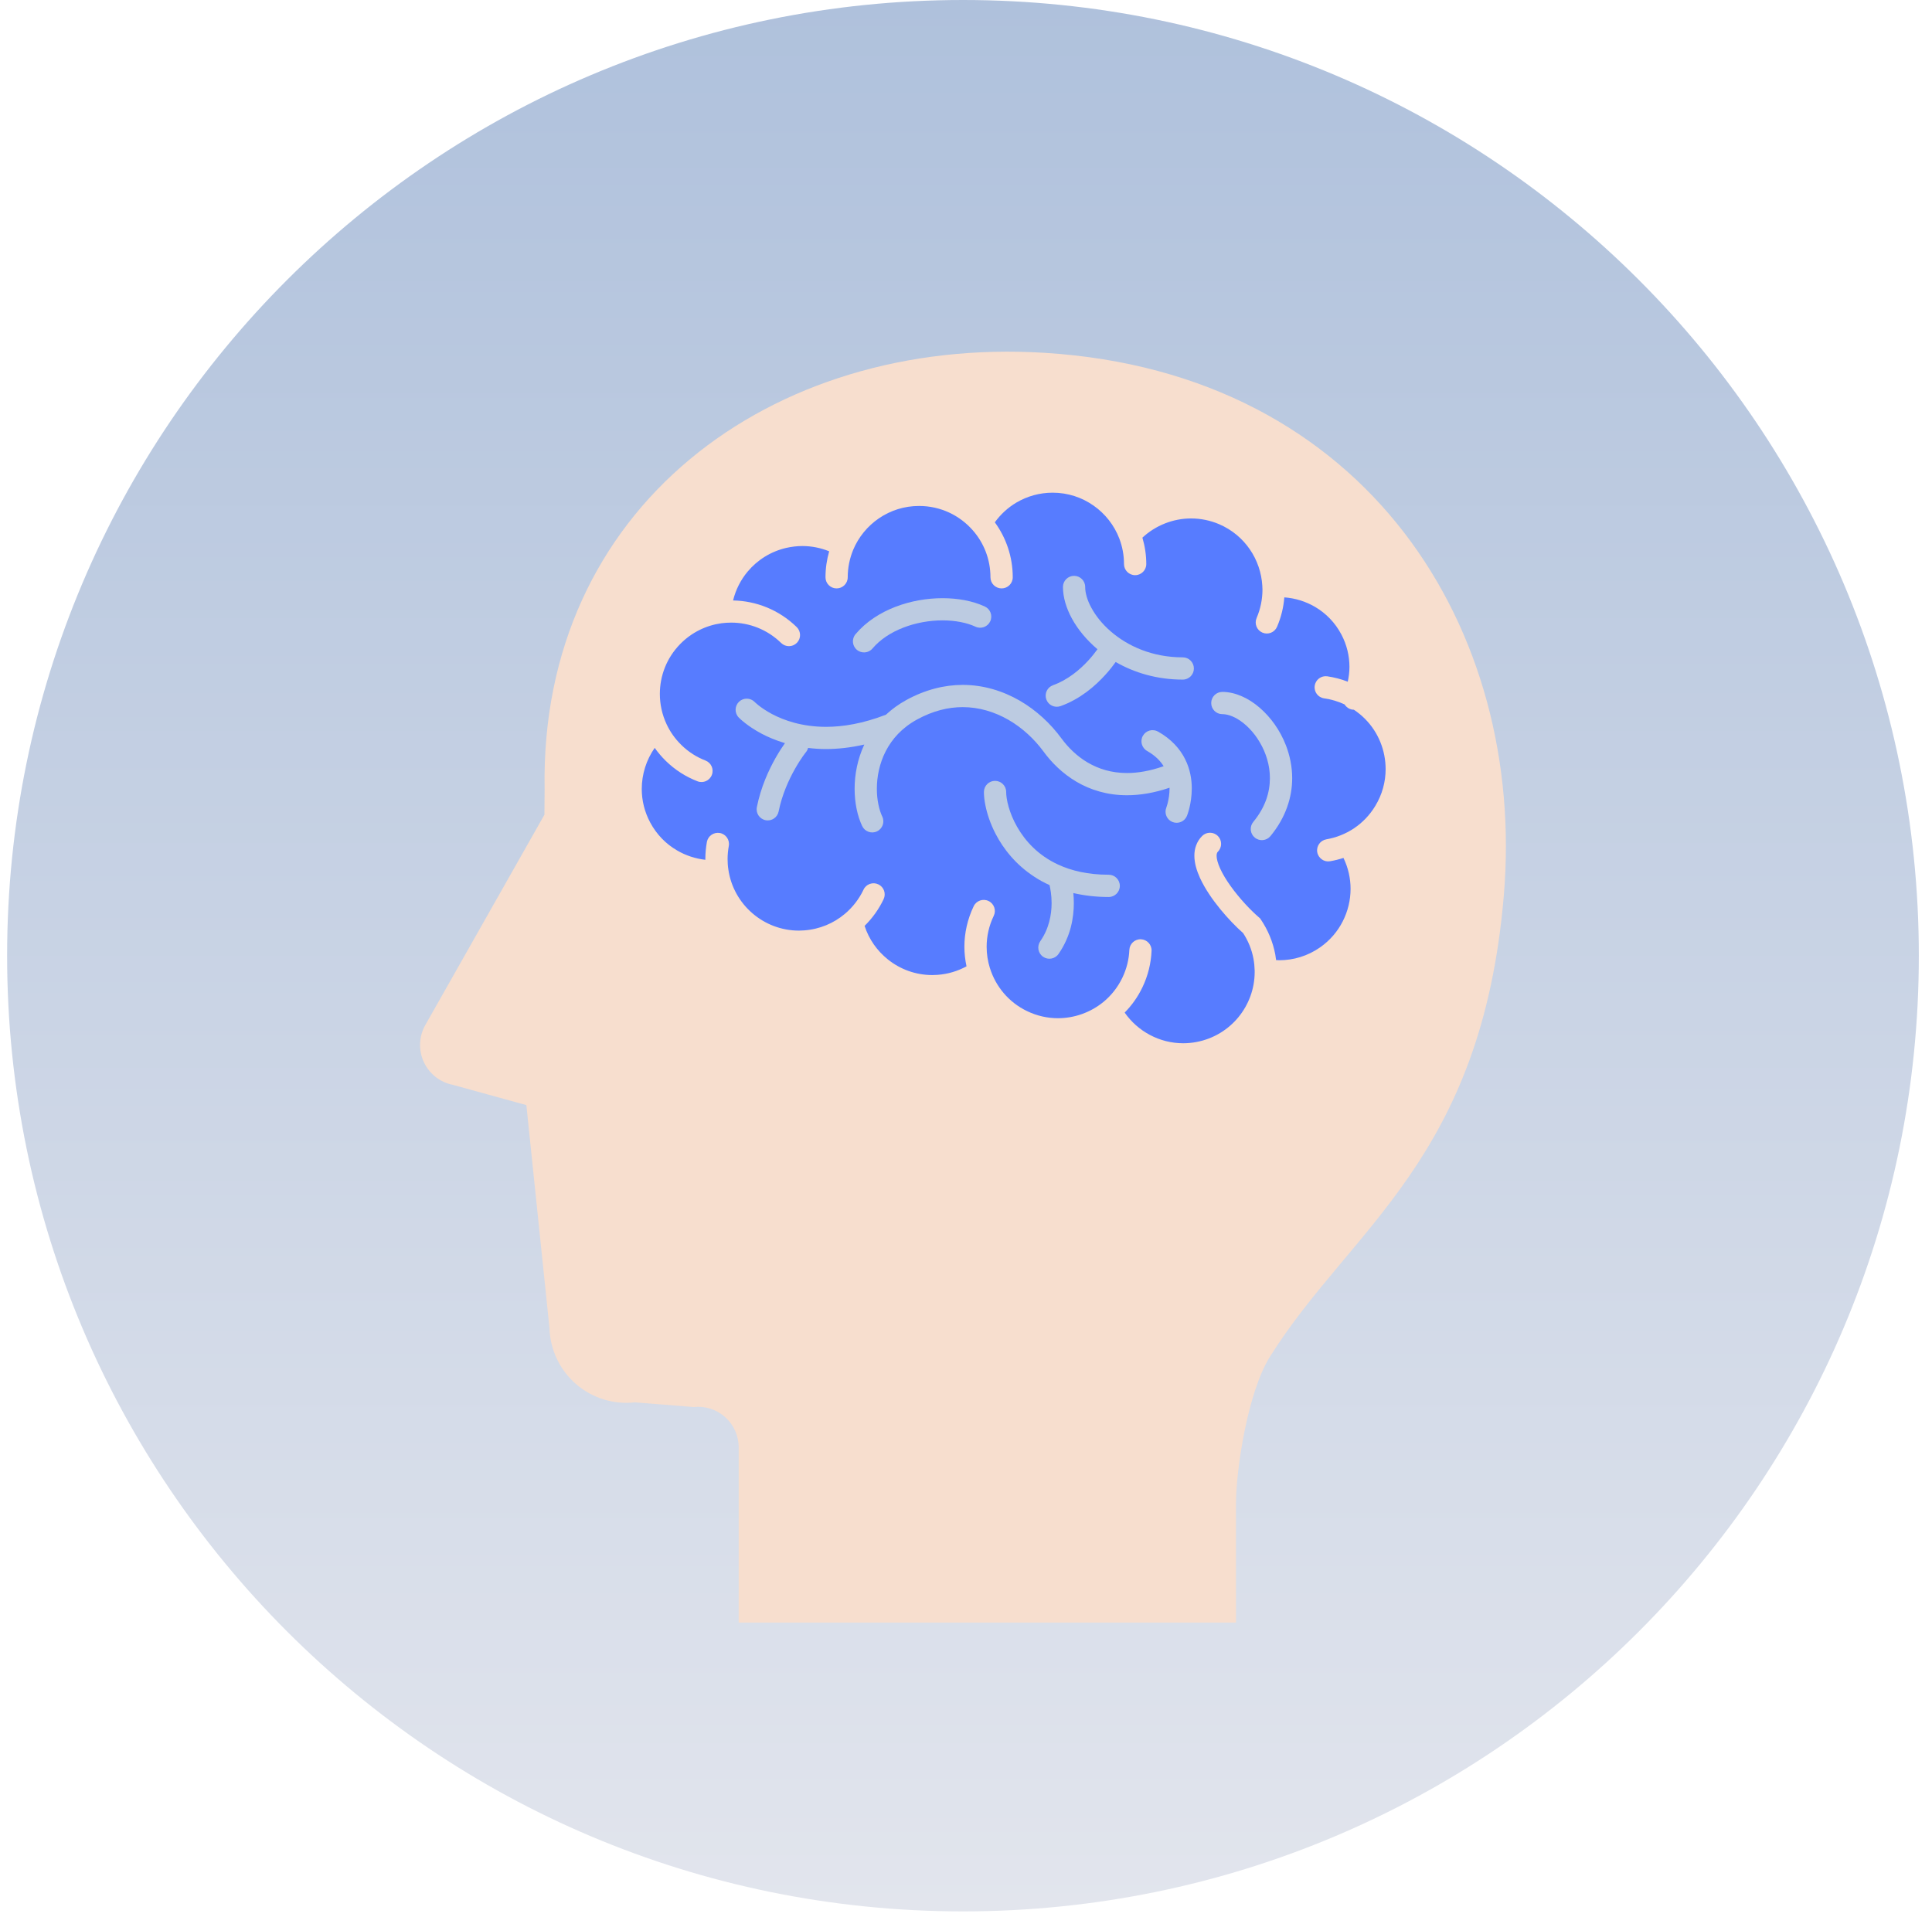
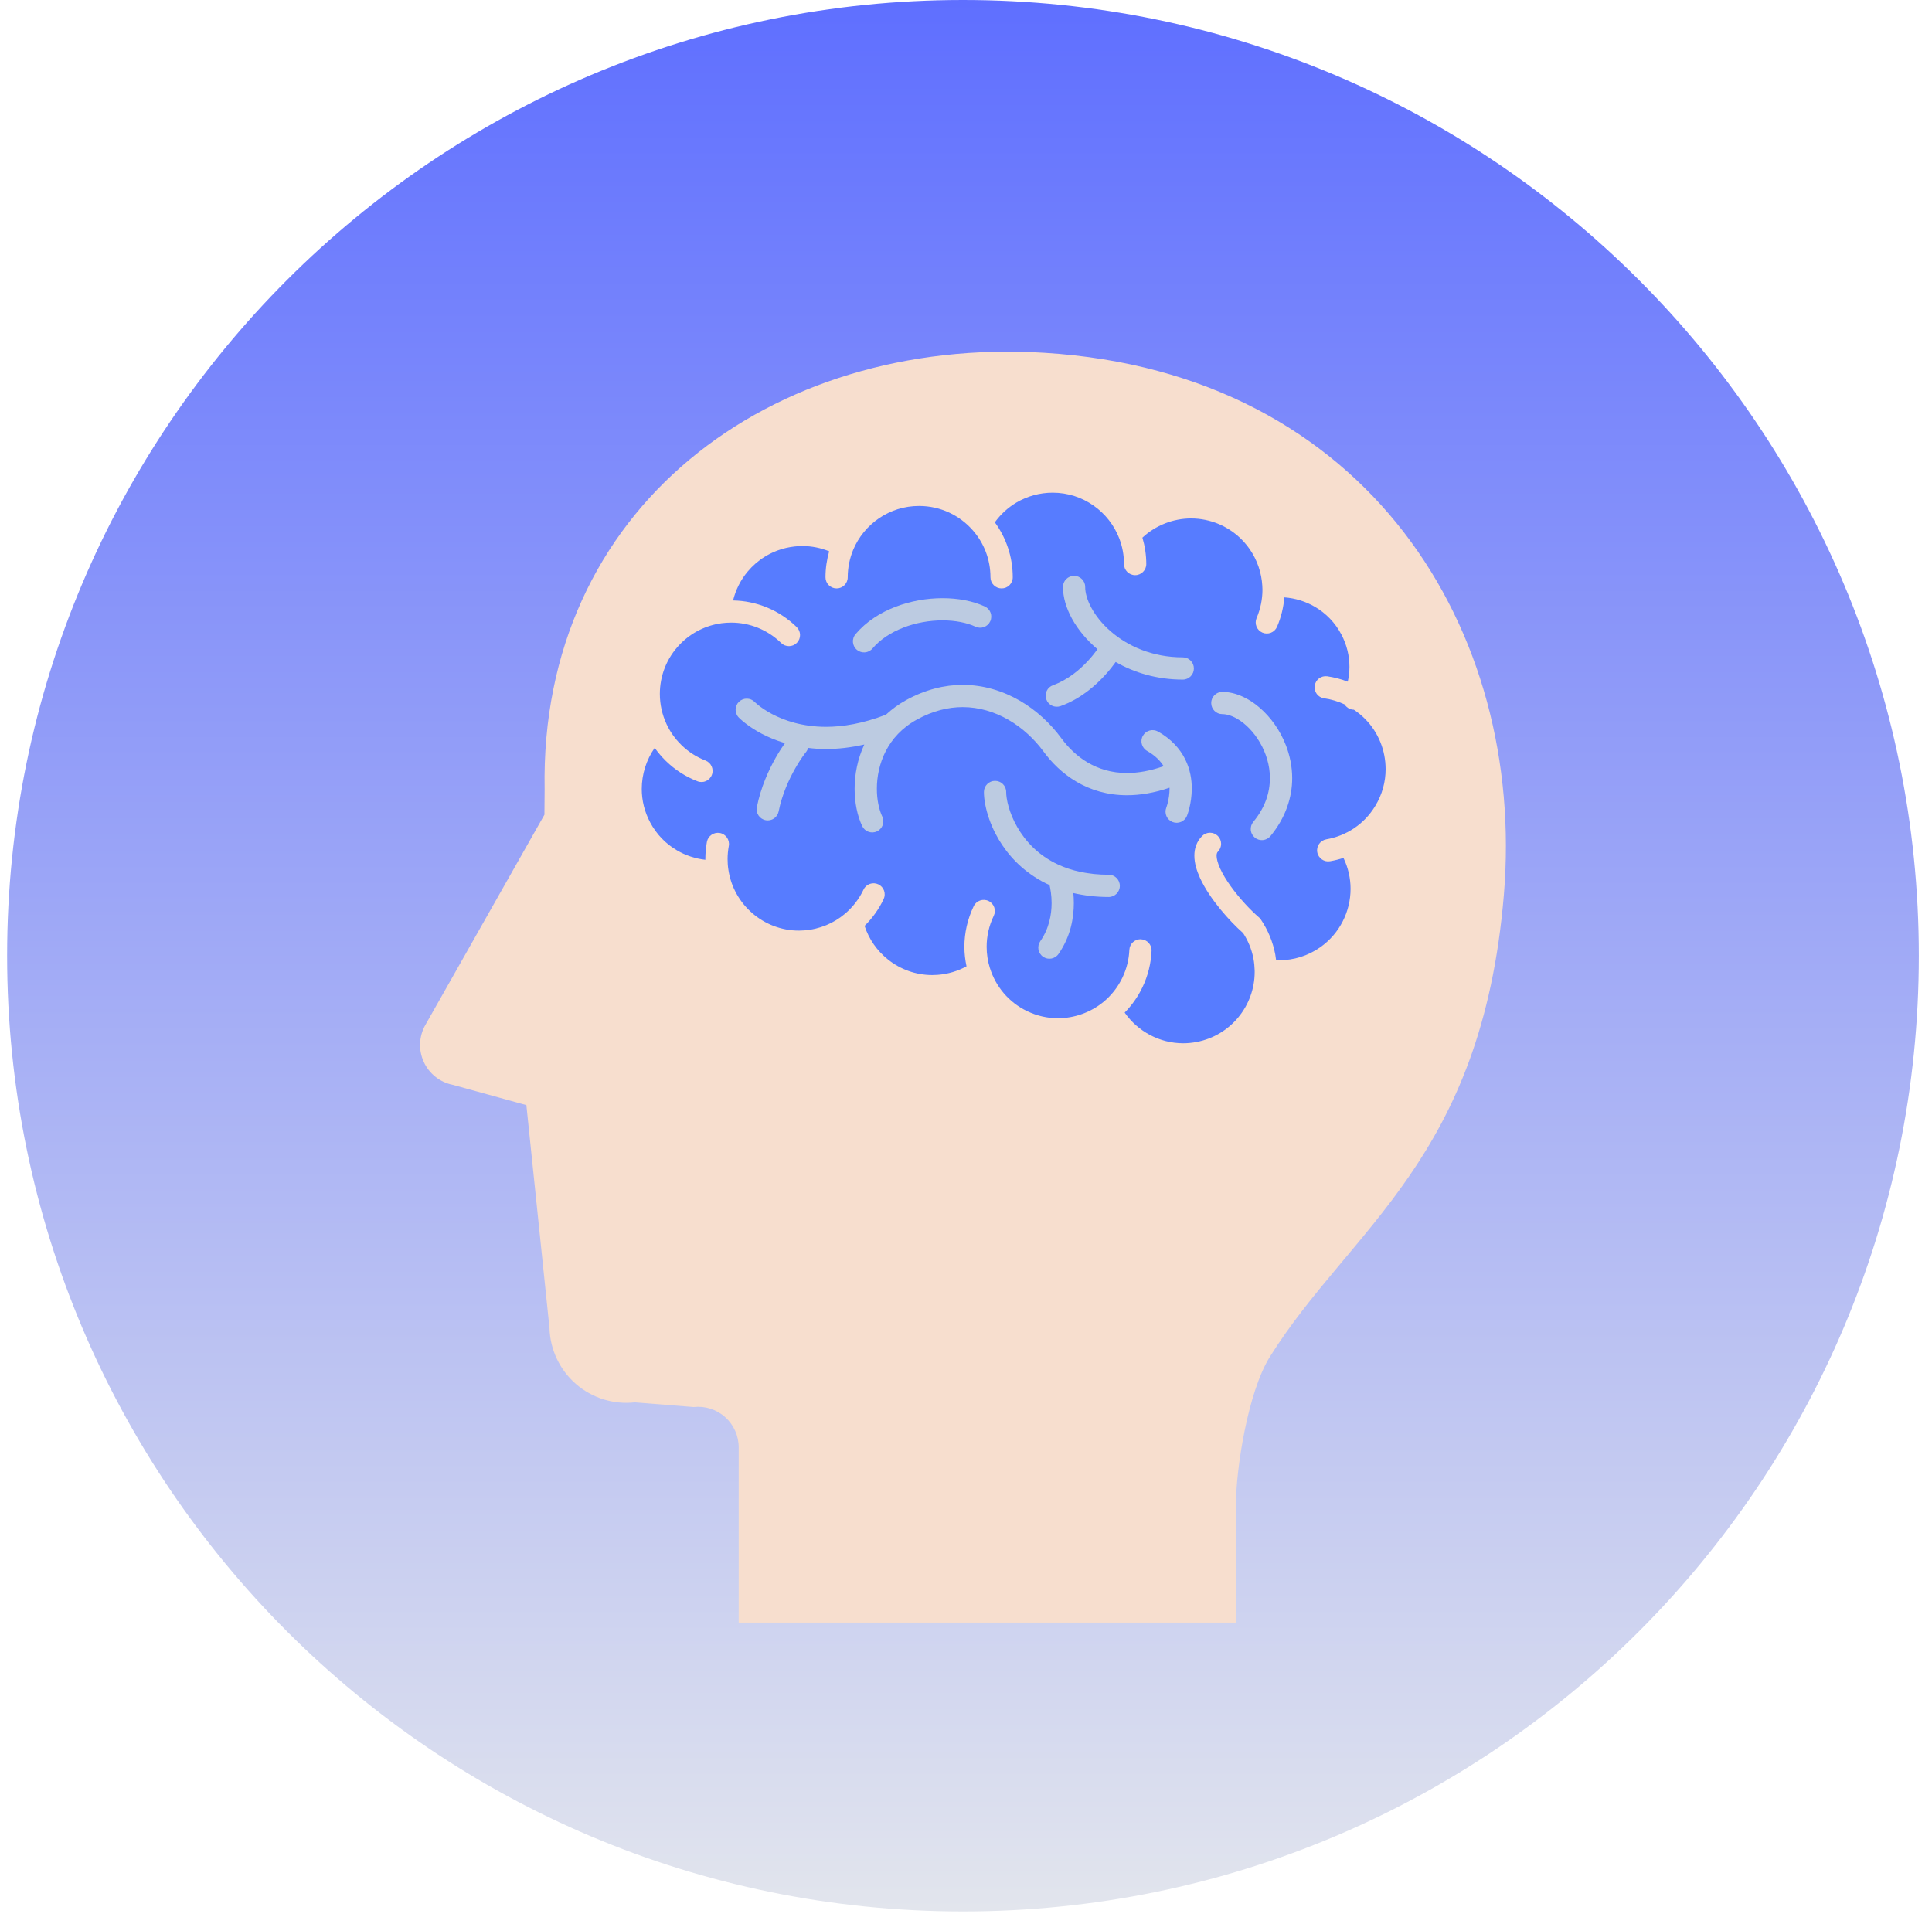
<svg xmlns="http://www.w3.org/2000/svg" width="127" height="126" viewBox="0 0 127 126" fill="none">
  <circle cx="63.301" cy="62.833" r="62.833" fill="url(#paint0_linear_4741_2343)" />
  <circle cx="66.319" cy="54.791" r="26.641" fill="#577CFF" />
  <path d="M72.88 57.51C71.515 57.51 70.427 57.247 69.554 56.842C68.246 56.236 67.399 55.303 66.866 54.372C66.6 53.909 66.416 53.448 66.301 53.043C66.185 52.639 66.14 52.283 66.141 52.071C66.141 51.665 65.814 51.338 65.409 51.338C65.005 51.338 64.678 51.665 64.678 52.071C64.678 52.334 64.71 52.624 64.775 52.943C64.887 53.503 65.097 54.148 65.442 54.815C65.956 55.809 66.775 56.855 67.999 57.647C68.306 57.85 68.635 58.031 68.992 58.192C69.049 58.435 69.128 58.861 69.127 59.378C69.127 59.752 69.085 60.168 68.972 60.597C68.859 61.025 68.676 61.46 68.38 61.885C68.153 62.219 68.234 62.673 68.567 62.903C68.898 63.132 69.353 63.051 69.583 62.718C69.983 62.142 70.237 61.542 70.387 60.971C70.536 60.399 70.588 59.854 70.588 59.378C70.588 59.14 70.575 58.916 70.556 58.715C71.26 58.877 72.03 58.974 72.88 58.974C73.284 58.974 73.612 58.646 73.612 58.242C73.612 57.838 73.284 57.51 72.88 57.51Z" fill="#BCCBE1" />
  <path d="M76.123 48.098C75.771 47.902 75.327 48.023 75.127 48.376C74.928 48.726 75.053 49.172 75.405 49.372C75.944 49.681 76.272 50.022 76.492 50.375C75.59 50.691 74.793 50.823 74.085 50.823C73.053 50.822 72.209 50.549 71.494 50.13C70.784 49.713 70.211 49.14 69.775 48.548C69.057 47.568 68.124 46.697 67.023 46.06C65.922 45.427 64.651 45.029 63.284 45.029C62.088 45.029 60.828 45.338 59.577 46.024C59.067 46.303 58.622 46.631 58.237 46.989C56.716 47.575 55.407 47.787 54.297 47.787C52.717 47.784 51.538 47.362 50.749 46.946C50.356 46.737 50.062 46.53 49.871 46.38C49.776 46.303 49.705 46.244 49.662 46.204L49.619 46.162L49.611 46.154C49.33 45.867 48.87 45.859 48.578 46.138C48.288 46.419 48.28 46.88 48.56 47.172C48.602 47.214 49.103 47.726 50.066 48.238C50.487 48.461 51.003 48.679 51.599 48.858C51.441 49.081 51.224 49.408 50.988 49.822C50.536 50.62 50.016 51.743 49.753 53.062C49.671 53.461 49.929 53.845 50.325 53.924C50.721 54.005 51.105 53.745 51.184 53.349C51.406 52.237 51.862 51.246 52.261 50.544C52.461 50.189 52.644 49.912 52.777 49.721C52.844 49.628 52.897 49.555 52.933 49.509C52.951 49.486 52.964 49.47 52.972 49.459L52.983 49.449L52.984 49.446C53.05 49.364 53.094 49.271 53.12 49.172C53.491 49.22 53.882 49.247 54.297 49.247C55.065 49.247 55.908 49.156 56.815 48.951C56.363 49.919 56.179 50.931 56.178 51.857C56.18 52.788 56.358 53.637 56.676 54.311C56.849 54.675 57.285 54.832 57.649 54.659C58.013 54.485 58.17 54.05 57.996 53.685C57.794 53.264 57.638 52.595 57.641 51.857C57.639 51.059 57.814 50.184 58.226 49.383C58.641 48.583 59.282 47.854 60.28 47.306C61.331 46.729 62.338 46.492 63.284 46.49C64.365 46.492 65.382 46.804 66.292 47.327C67.2 47.85 67.992 48.588 68.596 49.411C69.127 50.137 69.839 50.851 70.753 51.391C71.666 51.931 72.788 52.286 74.085 52.284C74.943 52.284 75.874 52.131 76.879 51.79L76.88 51.841C76.88 52.199 76.824 52.525 76.768 52.756C76.742 52.869 76.713 52.962 76.693 53.019C76.684 53.049 76.677 53.071 76.672 53.084L76.668 53.095V53.096C76.52 53.47 76.7 53.893 77.075 54.044C77.45 54.193 77.876 54.01 78.026 53.637C78.046 53.585 78.338 52.853 78.342 51.841C78.342 51.261 78.241 50.579 77.901 49.907C77.566 49.231 76.987 48.585 76.123 48.098Z" fill="#BCCBE1" />
  <path d="M57.354 42.635C57.858 42.041 58.573 41.574 59.388 41.261C60.203 40.944 61.11 40.787 61.961 40.787C62.788 40.787 63.56 40.939 64.124 41.203C64.493 41.373 64.927 41.212 65.094 40.846C65.263 40.48 65.104 40.044 64.739 39.877C63.922 39.499 62.961 39.33 61.961 39.328C60.933 39.328 59.862 39.512 58.861 39.896C57.865 40.28 56.939 40.867 56.241 41.692C55.978 41.999 56.017 42.46 56.324 42.72C56.633 42.983 57.096 42.943 57.354 42.635Z" fill="#BCCBE1" />
  <path d="M68.652 23.196C50.632 22.087 35.457 33.423 35.801 51.893L35.788 53.565L27.959 67.39C27.537 68.135 27.499 69.039 27.857 69.817C28.214 70.596 28.922 71.156 29.763 71.322L34.601 72.656L36.12 87.316C36.161 88.729 36.789 90.061 37.855 90.988C38.921 91.917 40.328 92.356 41.732 92.199L45.595 92.507C46.349 92.423 47.104 92.664 47.669 93.171C48.234 93.676 48.558 94.399 48.558 95.158V106.678H81.247C81.247 106.678 81.247 101.092 81.247 98.864C81.247 96.634 82.017 91.539 83.475 89.205C88.775 80.732 97.401 76.224 98.856 58.848C100.313 41.47 89.941 24.507 68.652 23.196ZM90.4 52.994C89.667 54.205 88.482 54.959 87.188 55.182C86.791 55.252 86.522 55.628 86.589 56.027C86.66 56.424 87.038 56.694 87.435 56.623C87.732 56.572 88.024 56.498 88.313 56.405C88.624 57.051 88.78 57.745 88.78 58.436C88.78 59.174 88.604 59.907 88.267 60.57C87.932 61.232 87.435 61.822 86.783 62.281C85.962 62.856 85.029 63.13 84.103 63.132C84.029 63.132 83.957 63.124 83.884 63.122C83.868 63 83.853 62.879 83.832 62.76V62.758C83.672 61.911 83.341 61.136 82.888 60.462L82.833 60.38L82.758 60.315C82.205 59.84 81.471 59.062 80.904 58.268C80.618 57.872 80.376 57.471 80.212 57.114C80.046 56.755 79.97 56.444 79.973 56.26C79.973 56.178 79.985 56.121 80.001 56.084C80.014 56.048 80.028 56.026 80.056 55.997C80.341 55.713 80.341 55.249 80.056 54.962C79.77 54.678 79.308 54.678 79.024 54.962C78.844 55.139 78.709 55.353 78.628 55.581C78.543 55.803 78.512 56.035 78.512 56.26C78.515 56.766 78.668 57.246 78.882 57.722C79.209 58.432 79.695 59.137 80.222 59.781C80.718 60.385 81.243 60.929 81.715 61.345C82.041 61.843 82.279 62.407 82.396 63.028C82.444 63.29 82.469 63.55 82.475 63.799V63.804C82.475 63.836 82.476 63.869 82.476 63.903C82.476 65.007 82.083 66.053 81.407 66.876C80.731 67.697 79.779 68.294 78.65 68.507C78.356 68.563 78.064 68.59 77.776 68.59C76.226 68.591 74.792 67.811 73.93 66.573C74.395 66.102 74.791 65.551 75.091 64.924V64.925C75.466 64.15 75.663 63.329 75.698 62.515C75.716 62.113 75.404 61.772 75.002 61.754C74.596 61.736 74.256 62.05 74.238 62.452C74.212 63.072 74.062 63.694 73.776 64.287L73.775 64.29C73.467 64.925 73.04 65.457 72.53 65.877L72.528 65.878C71.687 66.564 70.628 66.943 69.545 66.943C68.863 66.943 68.17 66.794 67.512 66.475C66.295 65.89 65.449 64.847 65.075 63.654H65.073C64.931 63.201 64.857 62.725 64.857 62.247C64.857 61.564 65.006 60.871 65.324 60.212C65.5 59.848 65.346 59.411 64.982 59.237C64.62 59.062 64.183 59.213 64.007 59.577C63.594 60.436 63.394 61.35 63.394 62.247C63.394 62.682 63.445 63.112 63.534 63.532C62.963 63.843 62.32 64.043 61.625 64.093H61.623C61.509 64.101 61.398 64.106 61.285 64.106C60.187 64.106 59.171 63.725 58.365 63.079C57.661 62.515 57.121 61.757 56.834 60.873C57.347 60.368 57.773 59.773 58.086 59.114C58.258 58.748 58.102 58.314 57.737 58.142C57.373 57.969 56.934 58.124 56.764 58.491C56.475 59.103 56.054 59.647 55.54 60.08C54.807 60.699 53.883 61.096 52.855 61.17H52.854C52.739 61.178 52.628 61.184 52.517 61.184C50.197 61.184 48.216 59.469 47.88 57.177L47.879 57.17V57.166C47.86 57.056 47.848 56.942 47.84 56.824C47.832 56.712 47.828 56.597 47.828 56.484C47.828 56.19 47.856 55.899 47.908 55.618C47.98 55.221 47.718 54.84 47.321 54.766C46.926 54.695 46.543 54.954 46.468 55.351C46.402 55.719 46.366 56.097 46.366 56.484L46.367 56.528C45.71 56.454 45.072 56.244 44.502 55.909C43.779 55.488 43.166 54.87 42.742 54.078C42.364 53.371 42.186 52.618 42.186 51.871C42.186 50.907 42.485 49.961 43.037 49.17C43.25 49.471 43.491 49.754 43.76 50.02C44.378 50.626 45.092 51.074 45.848 51.366C46.225 51.514 46.647 51.326 46.793 50.948C46.941 50.572 46.751 50.149 46.377 50.003C45.798 49.78 45.256 49.439 44.786 48.977V48.976C44.37 48.57 44.048 48.108 43.818 47.613C43.523 46.985 43.375 46.302 43.375 45.624C43.376 44.434 43.819 43.256 44.713 42.343C45.474 41.567 46.433 41.113 47.428 40.975H47.429H47.431C47.644 40.948 47.856 40.934 48.068 40.934C49.255 40.935 50.434 41.382 51.35 42.275C51.639 42.555 52.1 42.553 52.384 42.263C52.666 41.975 52.66 41.514 52.373 41.23C51.208 40.089 49.699 39.505 48.189 39.478C48.359 38.779 48.687 38.128 49.146 37.58C49.783 36.821 50.655 36.259 51.696 36.019C52.051 35.94 52.4 35.9 52.747 35.9C53.359 35.9 53.956 36.023 54.506 36.246C54.35 36.791 54.264 37.363 54.264 37.956C54.264 38.359 54.591 38.685 54.995 38.685C55.398 38.685 55.725 38.359 55.725 37.956C55.725 37.317 55.855 36.707 56.083 36.152C56.436 35.304 57.034 34.582 57.784 34.072C58.537 33.561 59.438 33.265 60.416 33.265C61.826 33.265 63.084 33.881 63.946 34.865C64.672 35.69 65.108 36.77 65.108 37.956C65.108 38.359 65.437 38.685 65.84 38.685C66.244 38.685 66.573 38.359 66.573 37.956C66.573 36.606 66.135 35.353 65.395 34.34C65.774 33.816 66.256 33.371 66.814 33.041C67.512 32.63 68.325 32.392 69.196 32.392C70.2 32.392 71.122 32.705 71.883 33.239C72.647 33.773 73.243 34.531 73.58 35.41H73.579C73.778 35.932 73.886 36.493 73.886 37.085C73.886 37.488 74.215 37.815 74.618 37.815C75.021 37.815 75.351 37.488 75.351 37.085C75.351 36.481 75.258 35.9 75.096 35.348C75.963 34.543 77.111 34.086 78.296 34.086C78.915 34.086 79.543 34.209 80.15 34.468C80.996 34.834 81.675 35.413 82.159 36.119C82.644 36.826 82.928 37.656 82.978 38.515C82.984 38.603 82.988 38.691 82.988 38.779C82.985 39.4 82.863 40.025 82.603 40.633C82.443 41.004 82.615 41.433 82.985 41.592C83.357 41.751 83.785 41.581 83.946 41.21C84.217 40.579 84.373 39.928 84.425 39.275C85.142 39.326 85.84 39.543 86.458 39.908C87.162 40.324 87.765 40.934 88.176 41.715C88.536 42.398 88.705 43.124 88.706 43.844C88.706 44.173 88.666 44.499 88.595 44.819C88.157 44.647 87.701 44.531 87.246 44.464C86.849 44.409 86.477 44.688 86.423 45.088C86.365 45.489 86.644 45.858 87.042 45.913C87.502 45.978 87.955 46.11 88.387 46.314C88.462 46.439 88.578 46.542 88.722 46.605C88.811 46.644 88.906 46.663 88.999 46.663C89.269 46.843 89.514 47.046 89.734 47.267L89.735 47.269C90.613 48.153 91.084 49.347 91.084 50.567C91.084 51.395 90.865 52.233 90.4 52.994Z" fill="#F7DECE" />
  <path d="M82.806 46.531C82.444 46.218 82.054 45.961 81.642 45.782C81.229 45.599 80.794 45.49 80.349 45.49C79.945 45.49 79.619 45.818 79.619 46.222C79.619 46.626 79.945 46.952 80.349 46.952C80.618 46.952 80.956 47.045 81.316 47.252C81.852 47.559 82.409 48.112 82.811 48.802C83.22 49.493 83.48 50.313 83.477 51.163C83.475 52.096 83.181 53.071 82.383 54.039C82.128 54.349 82.171 54.811 82.482 55.067C82.794 55.326 83.256 55.28 83.512 54.972C84.515 53.759 84.943 52.417 84.942 51.163C84.942 50.401 84.786 49.67 84.531 49.005C84.144 48.007 83.53 47.156 82.806 46.531Z" fill="#C0CDE2" />
  <path d="M77.75 43.218C75.741 43.218 74.128 42.477 73.011 41.509C72.453 41.026 72.026 40.486 71.746 39.968C71.461 39.451 71.332 38.959 71.335 38.59C71.335 38.187 71.007 37.859 70.605 37.859C70.2 37.859 69.873 38.187 69.873 38.59C69.876 39.276 70.09 39.982 70.461 40.666C70.852 41.38 71.421 42.074 72.142 42.684C71.997 42.885 71.797 43.148 71.539 43.426C70.983 44.034 70.18 44.707 69.22 45.049C68.843 45.183 68.643 45.601 68.779 45.982C68.914 46.363 69.331 46.559 69.713 46.425C71.014 45.958 71.986 45.105 72.648 44.379C72.942 44.057 73.17 43.76 73.34 43.524C74.549 44.221 76.043 44.681 77.75 44.681C78.154 44.681 78.48 44.354 78.48 43.951C78.48 43.547 78.154 43.218 77.75 43.218Z" fill="#BCCBE1" />
  <defs>
    <linearGradient id="paint0_linear_4741_2343" x1="63.301" y1="0" x2="63.301" y2="125.665" gradientUnits="userSpaceOnUse">
-       <stop stop-color="#AFC1DC" />
+       <stop stop-color="#5F6FFF" />
      <stop offset="1" stop-color="#E2E5ED" />
    </linearGradient>
  </defs>
</svg>
